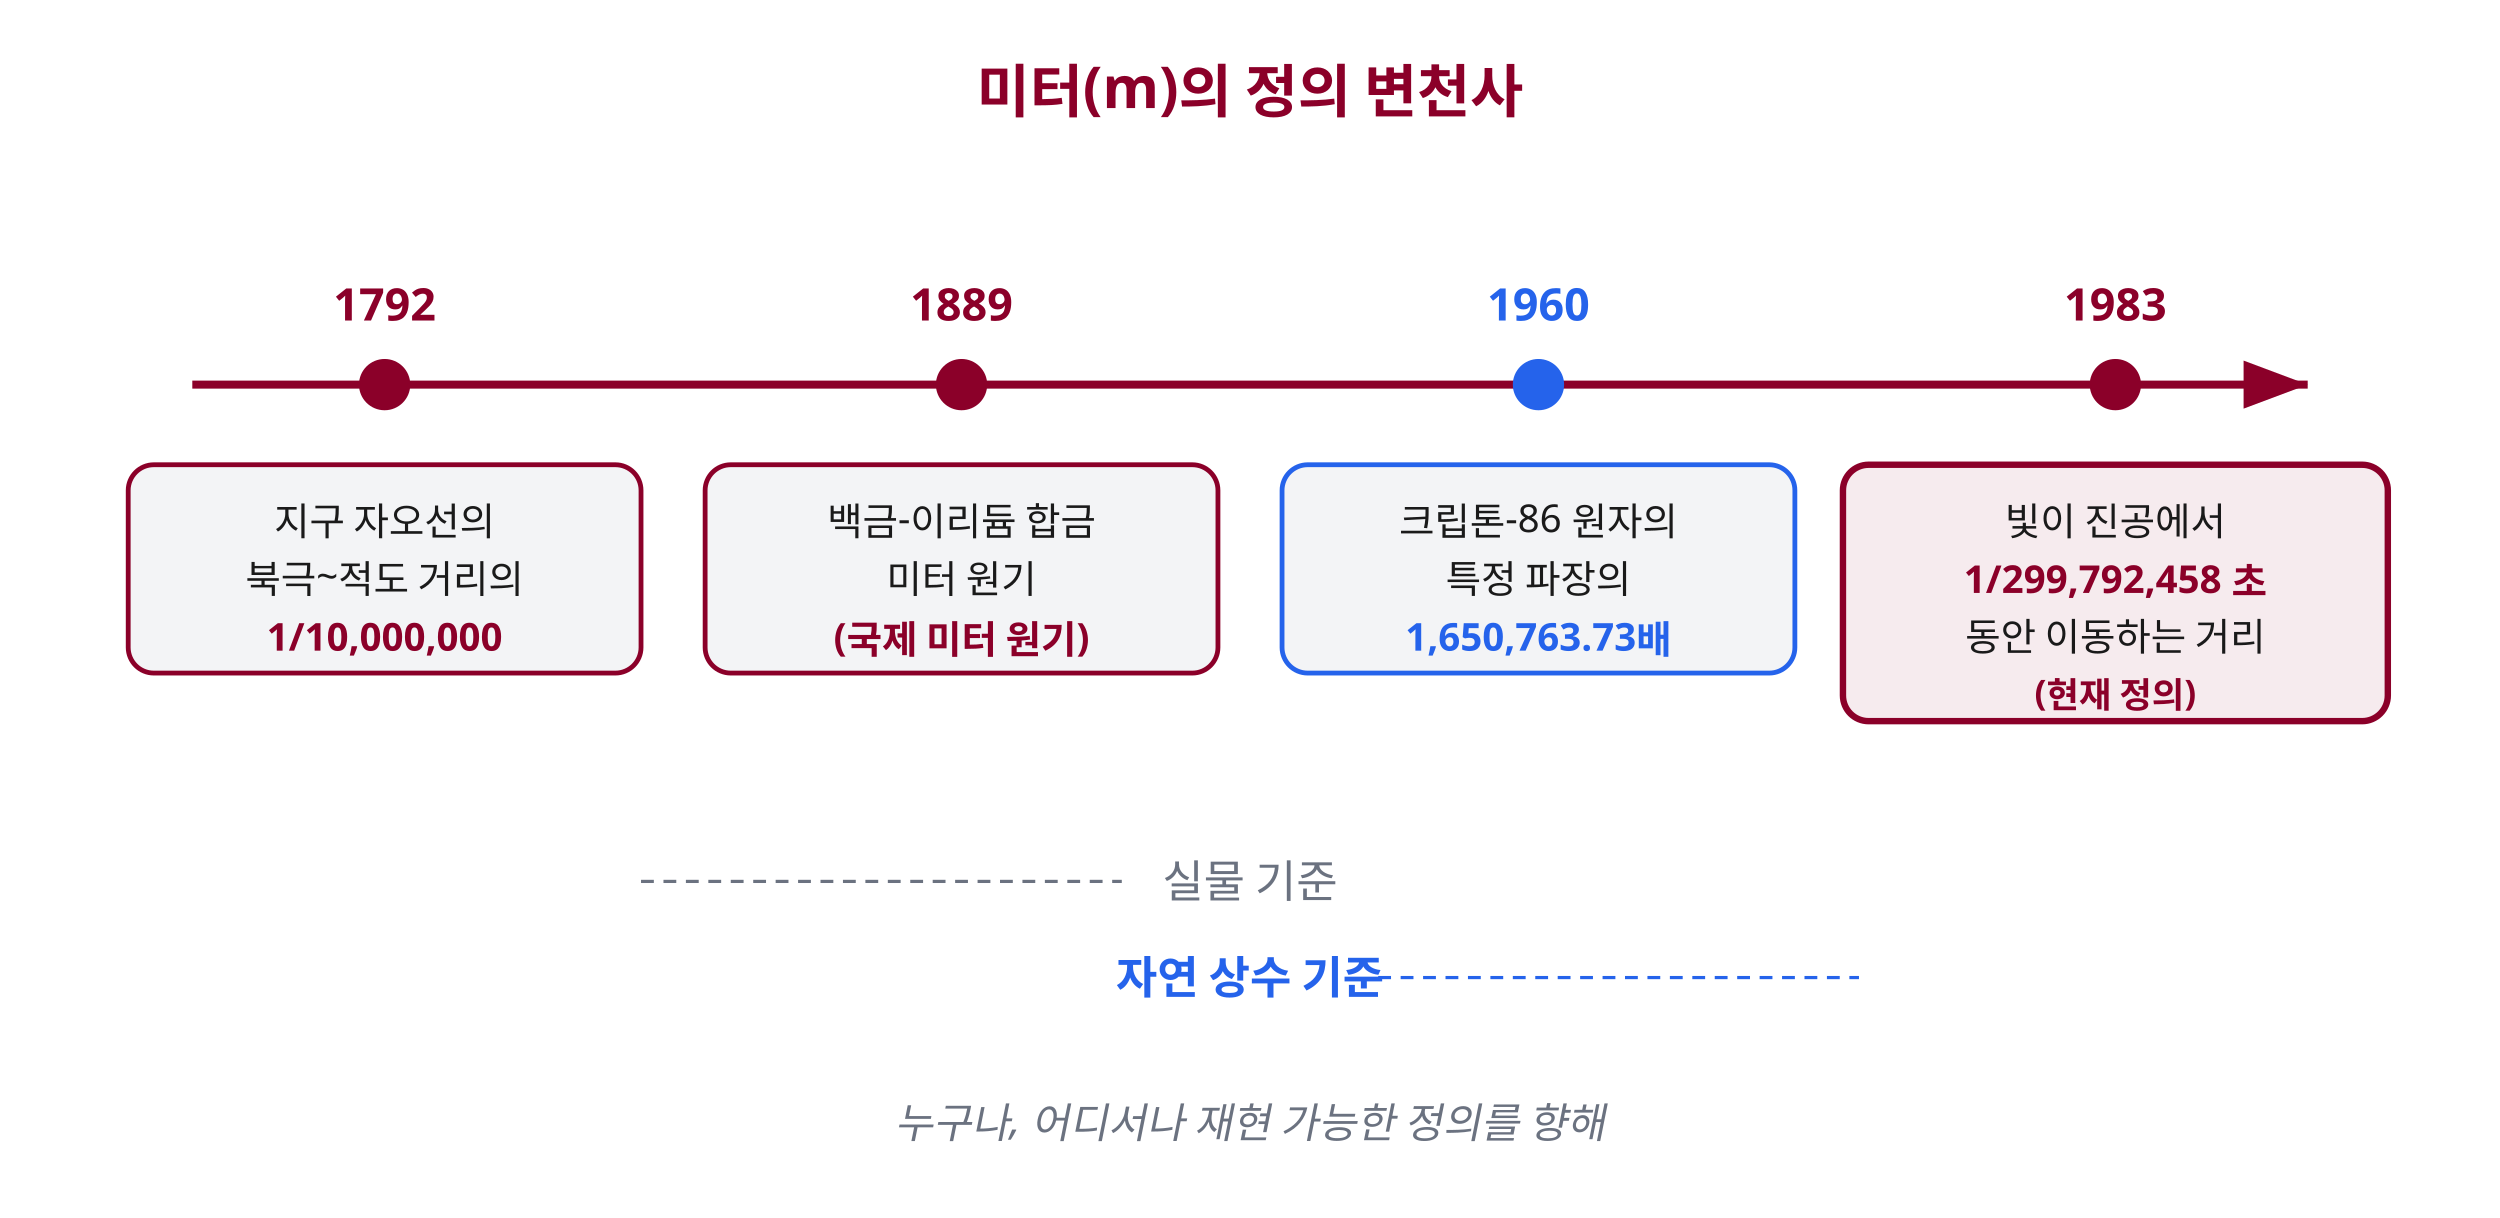
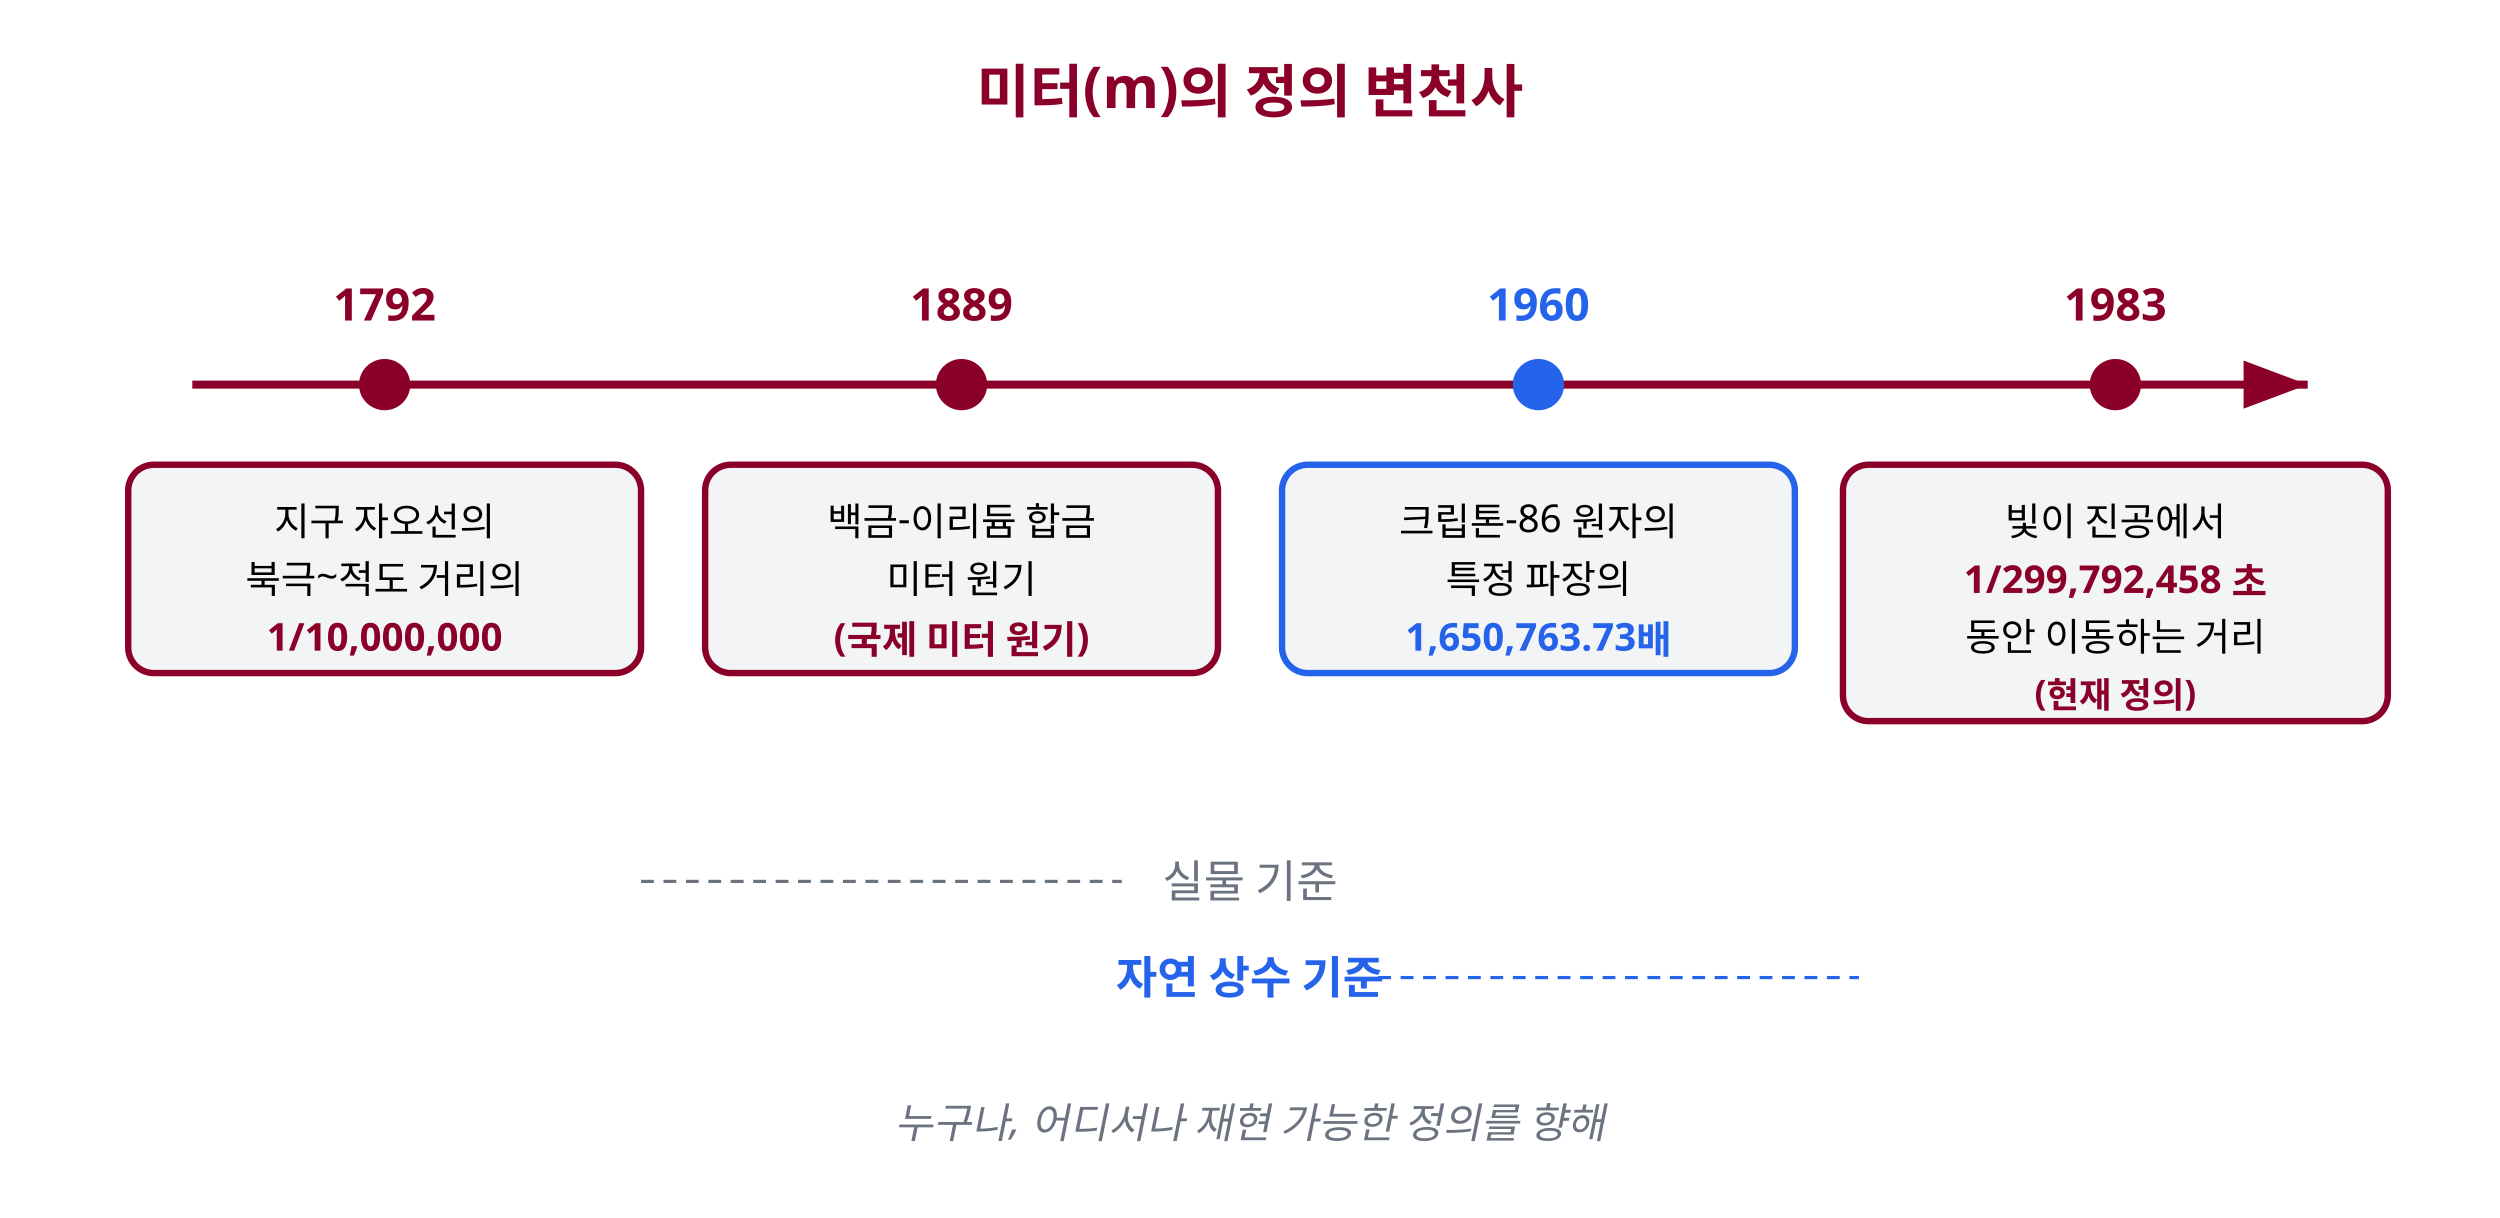
<svg xmlns="http://www.w3.org/2000/svg" viewBox="0 0 780 380" font-family="sans-serif">
  <defs>
    <marker id="arrowRed" markerWidth="8" markerHeight="6" refX="8" refY="3" orient="auto">
      <polygon points="0 0, 8 3, 0 6" fill="#8B0029" />
    </marker>
  </defs>
  <text x="390" y="35" text-anchor="middle" font-size="18" font-weight="700" fill="#8B0029">미터(m)의 정의 변천사</text>
  <line x1="60" y1="120" x2="720" y2="120" stroke="#8B0029" stroke-width="2.5" marker-end="url(#arrowRed)" />
  <circle cx="120" cy="120" r="8" fill="#8B0029" />
  <text x="120" y="100" text-anchor="middle" font-size="14" font-weight="700" fill="#8B0029">1792</text>
-   <rect x="40" y="145" width="160" height="65" rx="8" fill="#F3F4F6" stroke="#8B0029" stroke-width="1.5" />
-   <text x="120" y="167" text-anchor="middle" font-size="12" fill="#1a1a1a">지구 자오선의</text>
-   <text x="120" y="185" text-anchor="middle" font-size="12" fill="#1a1a1a">북극~적도 거리의</text>
+   <rect x="40" y="145" width="160" height="65" rx="8" fill="#F3F4F6" stroke="#8B0029" stroke-width="2" />
+   <text x="120" y="167" text-anchor="middle" font-size="12" fill="#000000">지구 자오선의</text>
+   <text x="120" y="185" text-anchor="middle" font-size="12" fill="#000000">북극~적도 거리의</text>
  <text x="120" y="203" text-anchor="middle" font-size="12" fill="#8B0029" font-weight="600">1/10,000,000</text>
  <circle cx="300" cy="120" r="8" fill="#8B0029" />
  <text x="300" y="100" text-anchor="middle" font-size="14" font-weight="700" fill="#8B0029">1889</text>
-   <rect x="220" y="145" width="160" height="65" rx="8" fill="#F3F4F6" stroke="#8B0029" stroke-width="1.5" />
-   <text x="300" y="167" text-anchor="middle" font-size="12" fill="#1a1a1a">백금-이리듐 합금</text>
-   <text x="300" y="185" text-anchor="middle" font-size="12" fill="#1a1a1a">미터 원기</text>
+   <rect x="220" y="145" width="160" height="65" rx="8" fill="#F3F4F6" stroke="#8B0029" stroke-width="2" />
+   <text x="300" y="167" text-anchor="middle" font-size="12" fill="#000000">백금-이리듐 합금</text>
+   <text x="300" y="185" text-anchor="middle" font-size="12" fill="#000000">미터 원기</text>
  <text x="300" y="203" text-anchor="middle" font-size="12" fill="#8B0029" font-weight="600">(국제 미터 원기)</text>
  <circle cx="480" cy="120" r="8" fill="#2563EB" />
  <text x="480" y="100" text-anchor="middle" font-size="14" font-weight="700" fill="#2563EB">1960</text>
-   <rect x="400" y="145" width="160" height="65" rx="8" fill="#F3F4F6" stroke="#2563EB" stroke-width="1.5" />
-   <text x="480" y="167" text-anchor="middle" font-size="12" fill="#1a1a1a">크립톤-86 원자의</text>
-   <text x="480" y="185" text-anchor="middle" font-size="12" fill="#1a1a1a">특정 파장의</text>
+   <rect x="400" y="145" width="160" height="65" rx="8" fill="#F3F4F6" stroke="#2563EB" stroke-width="2" />
+   <text x="480" y="167" text-anchor="middle" font-size="12" fill="#000000">크립톤-86 원자의</text>
+   <text x="480" y="185" text-anchor="middle" font-size="12" fill="#000000">특정 파장의</text>
  <text x="480" y="203" text-anchor="middle" font-size="12" fill="#2563EB" font-weight="600">1,650,763.73배</text>
  <circle cx="660" cy="120" r="8" fill="#8B0029" />
  <text x="660" y="100" text-anchor="middle" font-size="14" font-weight="700" fill="#8B0029">1983</text>
-   <rect x="575" y="145" width="170" height="80" rx="8" fill="rgba(139,0,41,0.08)" stroke="#8B0029" stroke-width="2" />
-   <text x="660" y="167" text-anchor="middle" font-size="12" fill="#1a1a1a">빛이 진공에서</text>
+   <rect x="575" y="145" width="170" height="80" rx="8" fill="#F3F4F6" stroke="#8B0029" stroke-width="2" />
+   <text x="660" y="167" text-anchor="middle" font-size="12" fill="#000000">빛이 진공에서</text>
  <text x="660" y="185" text-anchor="middle" font-size="12" fill="#8B0029" font-weight="700">1/299,792,458 초</text>
-   <text x="660" y="203" text-anchor="middle" font-size="12" fill="#1a1a1a">동안 이동하는 거리</text>
+   <text x="660" y="203" text-anchor="middle" font-size="12" fill="#000000">동안 이동하는 거리</text>
  <text x="660" y="220" text-anchor="middle" font-size="11" fill="#8B0029" font-weight="600">(현재 정의)</text>
  <text x="390" y="280" text-anchor="middle" font-size="14" fill="#6B7280">실물 기준</text>
  <line x1="200" y1="275" x2="350" y2="275" stroke="#6B7280" stroke-width="1" stroke-dasharray="4 3" />
  <text x="390" y="310" text-anchor="middle" font-size="14" fill="#2563EB" font-weight="600">자연 상수 기준</text>
  <line x1="430" y1="305" x2="580" y2="305" stroke="#2563EB" stroke-width="1" stroke-dasharray="4 3" />
  <text x="390" y="355" text-anchor="middle" font-size="13" fill="#6B7280" font-style="italic">누구나, 어디서나 재현 가능한 정의를 향해</text>
</svg>
